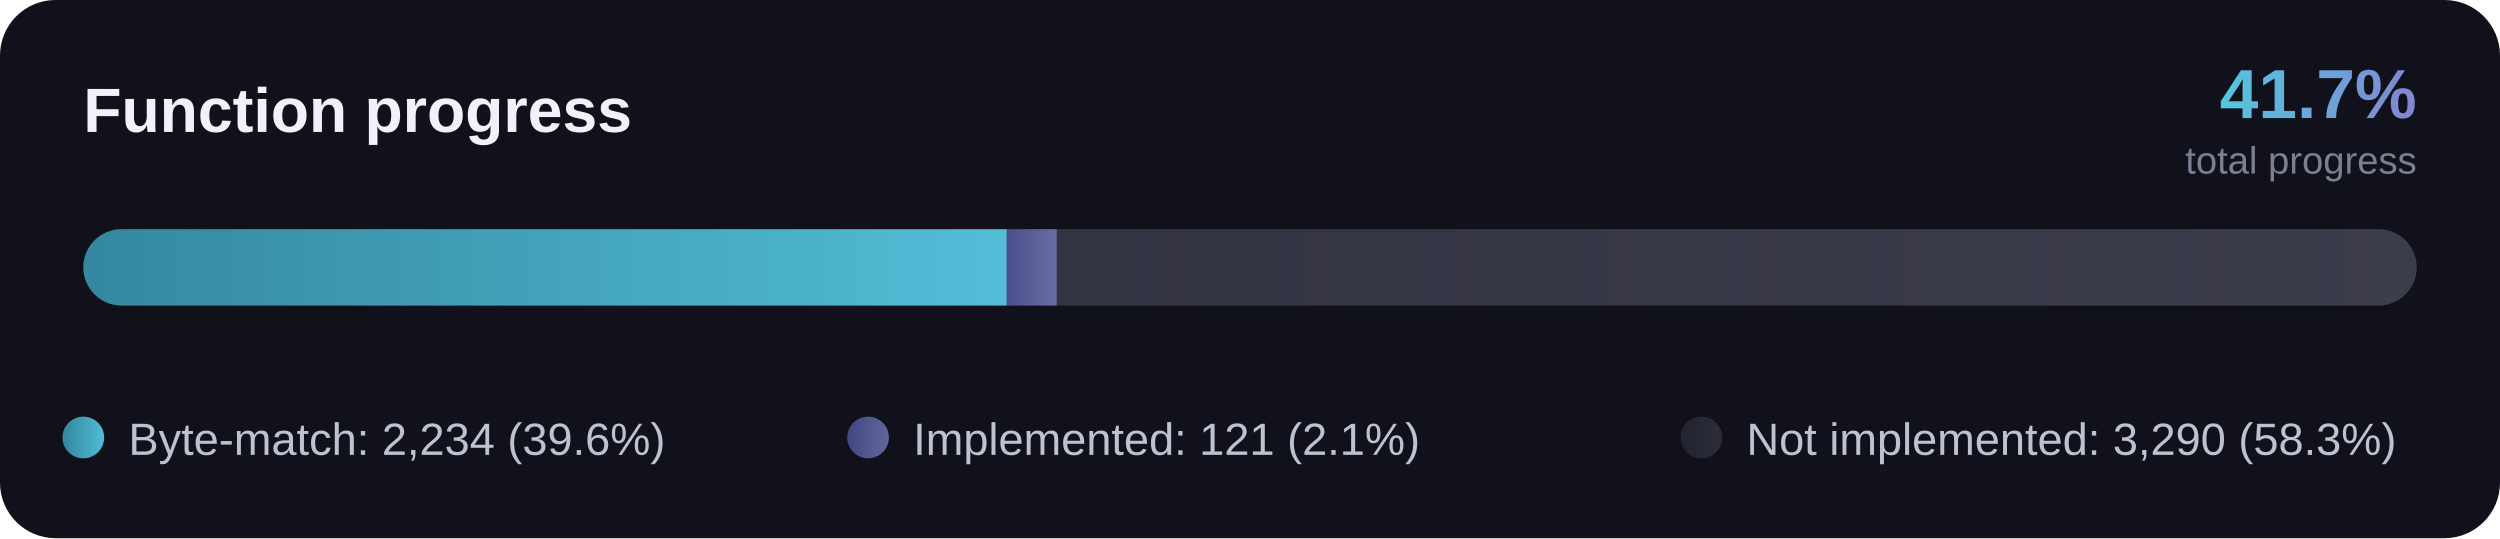
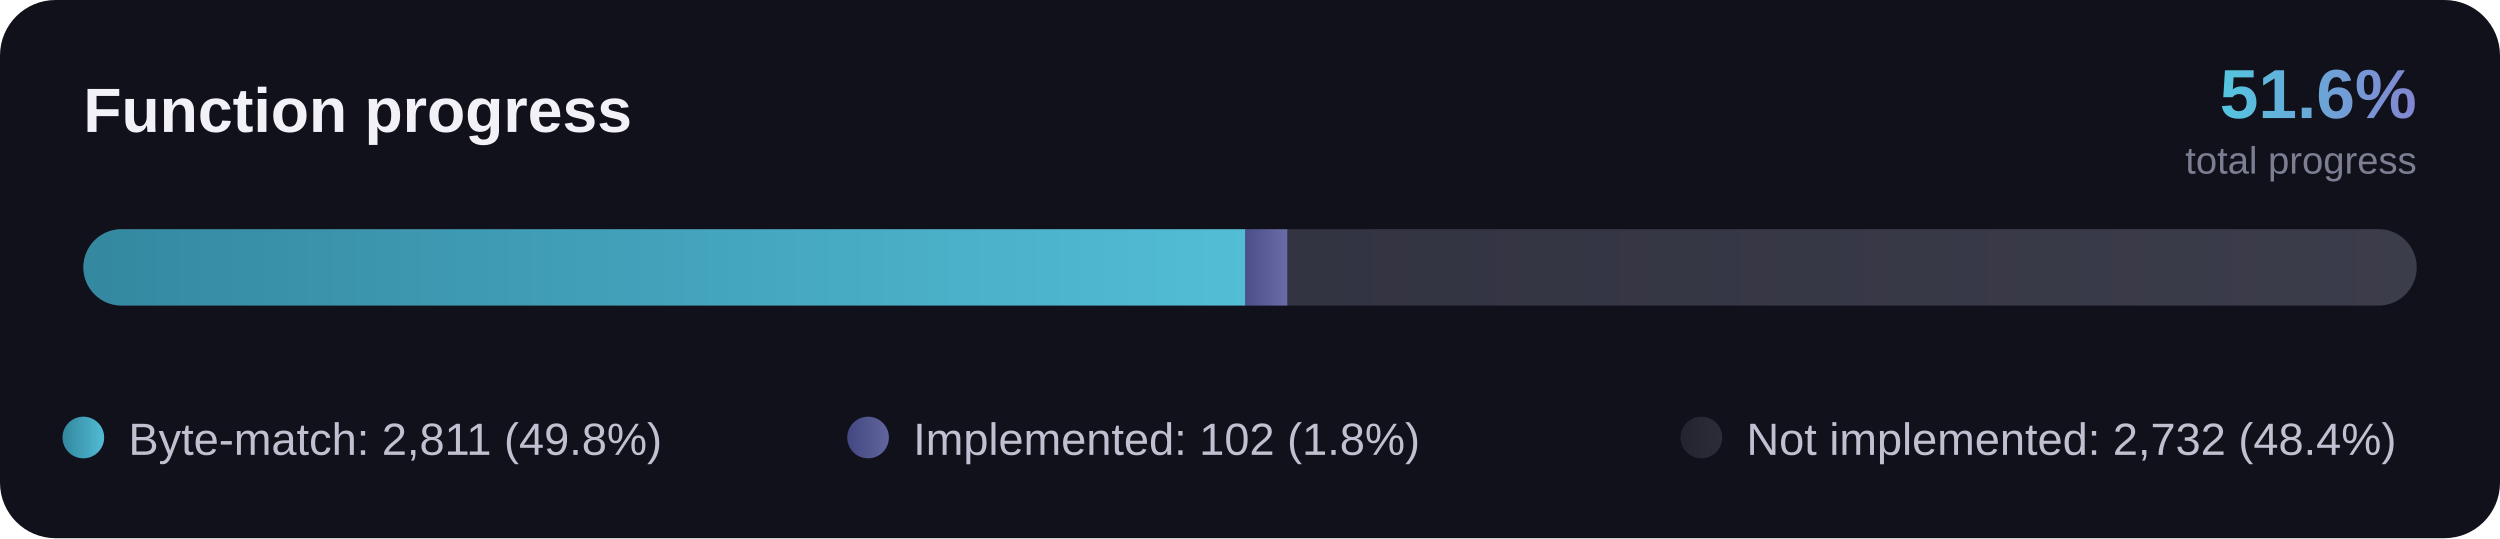
<svg xmlns="http://www.w3.org/2000/svg" width="720" height="155" viewBox="0 0 720 155" role="img" aria-labelledby="title description" font-family="Segoe UI, Arial, sans-serif">
  <defs>
    <linearGradient id="matching-gradient" x1="0" x2="1">
      <stop offset="0" stop-color="#348da5" />
      <stop offset="1" stop-color="#55c5df" />
    </linearGradient>
    <linearGradient id="not-matching-gradient" x1="0" x2="1">
      <stop offset="0" stop-color="#585caa" />
      <stop offset="1" stop-color="#8286d1" />
    </linearGradient>
    <linearGradient id="not-started-gradient" x1="0" x2="1">
      <stop offset="0" stop-color="#3e4050" />
      <stop offset="1" stop-color="#555767" />
    </linearGradient>
    <linearGradient id="overall-gradient" x1="0" x2="1">
      <stop offset="0" stop-color="#55c5df" />
      <stop offset="1" stop-color="#8286d1" />
    </linearGradient>
  </defs>
  <rect width="720" height="155" rx="16" fill="#10111a" />
  <text x="24" y="38" fill="#f1f1f7" font-family="Segoe UI, Arial, sans-serif" font-size="18" font-weight="600">Function progress</text>
-   <text x="696" y="34" text-anchor="end" fill="url(#overall-gradient)" font-family="Segoe UI, Arial, sans-serif" font-size="20" font-weight="700">41.7%</text>
+   <text x="696" y="34" text-anchor="end" fill="url(#overall-gradient)" font-family="Segoe UI, Arial, sans-serif" font-size="20" font-weight="700">51.6%</text>
  <text x="696" y="50" text-anchor="end" fill="#7c7e92" font-family="Segoe UI, Arial, sans-serif" font-size="11">total progress</text>
  <rect x="24" y="66" width="672" height="22" rx="11" fill="#555767" fill-opacity="0.4" />
  <clipPath id="progress-clip">
    <rect x="24" y="66" width="672" height="22" rx="11" />
  </clipPath>
  <g clip-path="url(#progress-clip)">
-     <rect x="24.00" y="66" width="265.94" height="22" fill="url(#matching-gradient)" fill-opacity="0.95" />
-     <rect x="289.94" y="66" width="14.40" height="22" fill="url(#not-matching-gradient)" fill-opacity="0.72" />
-     <rect x="304.35" y="66" width="391.65" height="22" fill="url(#not-started-gradient)" fill-opacity="0.4" />
+     <rect x="24.00" y="66" width="334.63" height="22" fill="url(#matching-gradient)" fill-opacity="0.95" />
+     <rect x="358.63" y="66" width="12.14" height="22" fill="url(#not-matching-gradient)" fill-opacity="0.72" />
+     <rect x="370.77" y="66" width="325.23" height="22" fill="url(#not-started-gradient)" fill-opacity="0.4" />
  </g>
  <circle cx="24" cy="126" r="6" fill="url(#matching-gradient)" fill-opacity="0.95" />
-   <text x="37" y="131" fill="#c0c1d0" font-size="13">Byte-match: 2,234 (39.6%)</text>
+   <text x="37" y="131" fill="#c0c1d0" font-size="13">Byte-match: 2,811 (49.8%)</text>
  <circle cx="250" cy="126" r="6" fill="url(#not-matching-gradient)" fill-opacity="0.72" />
-   <text x="263" y="131" fill="#c0c1d0" font-size="13">Implemented: 121 (2.1%)</text>
+   <text x="263" y="131" fill="#c0c1d0" font-size="13">Implemented: 102 (1.8%)</text>
  <circle cx="490" cy="126" r="6" fill="url(#not-started-gradient)" fill-opacity="0.4" />
-   <text x="503" y="131" fill="#c0c1d0" font-size="13">Not implemented: 3,290 (58.3%)</text>
+   <text x="503" y="131" fill="#c0c1d0" font-size="13">Not implemented: 2,732 (48.4%)</text>
</svg>
